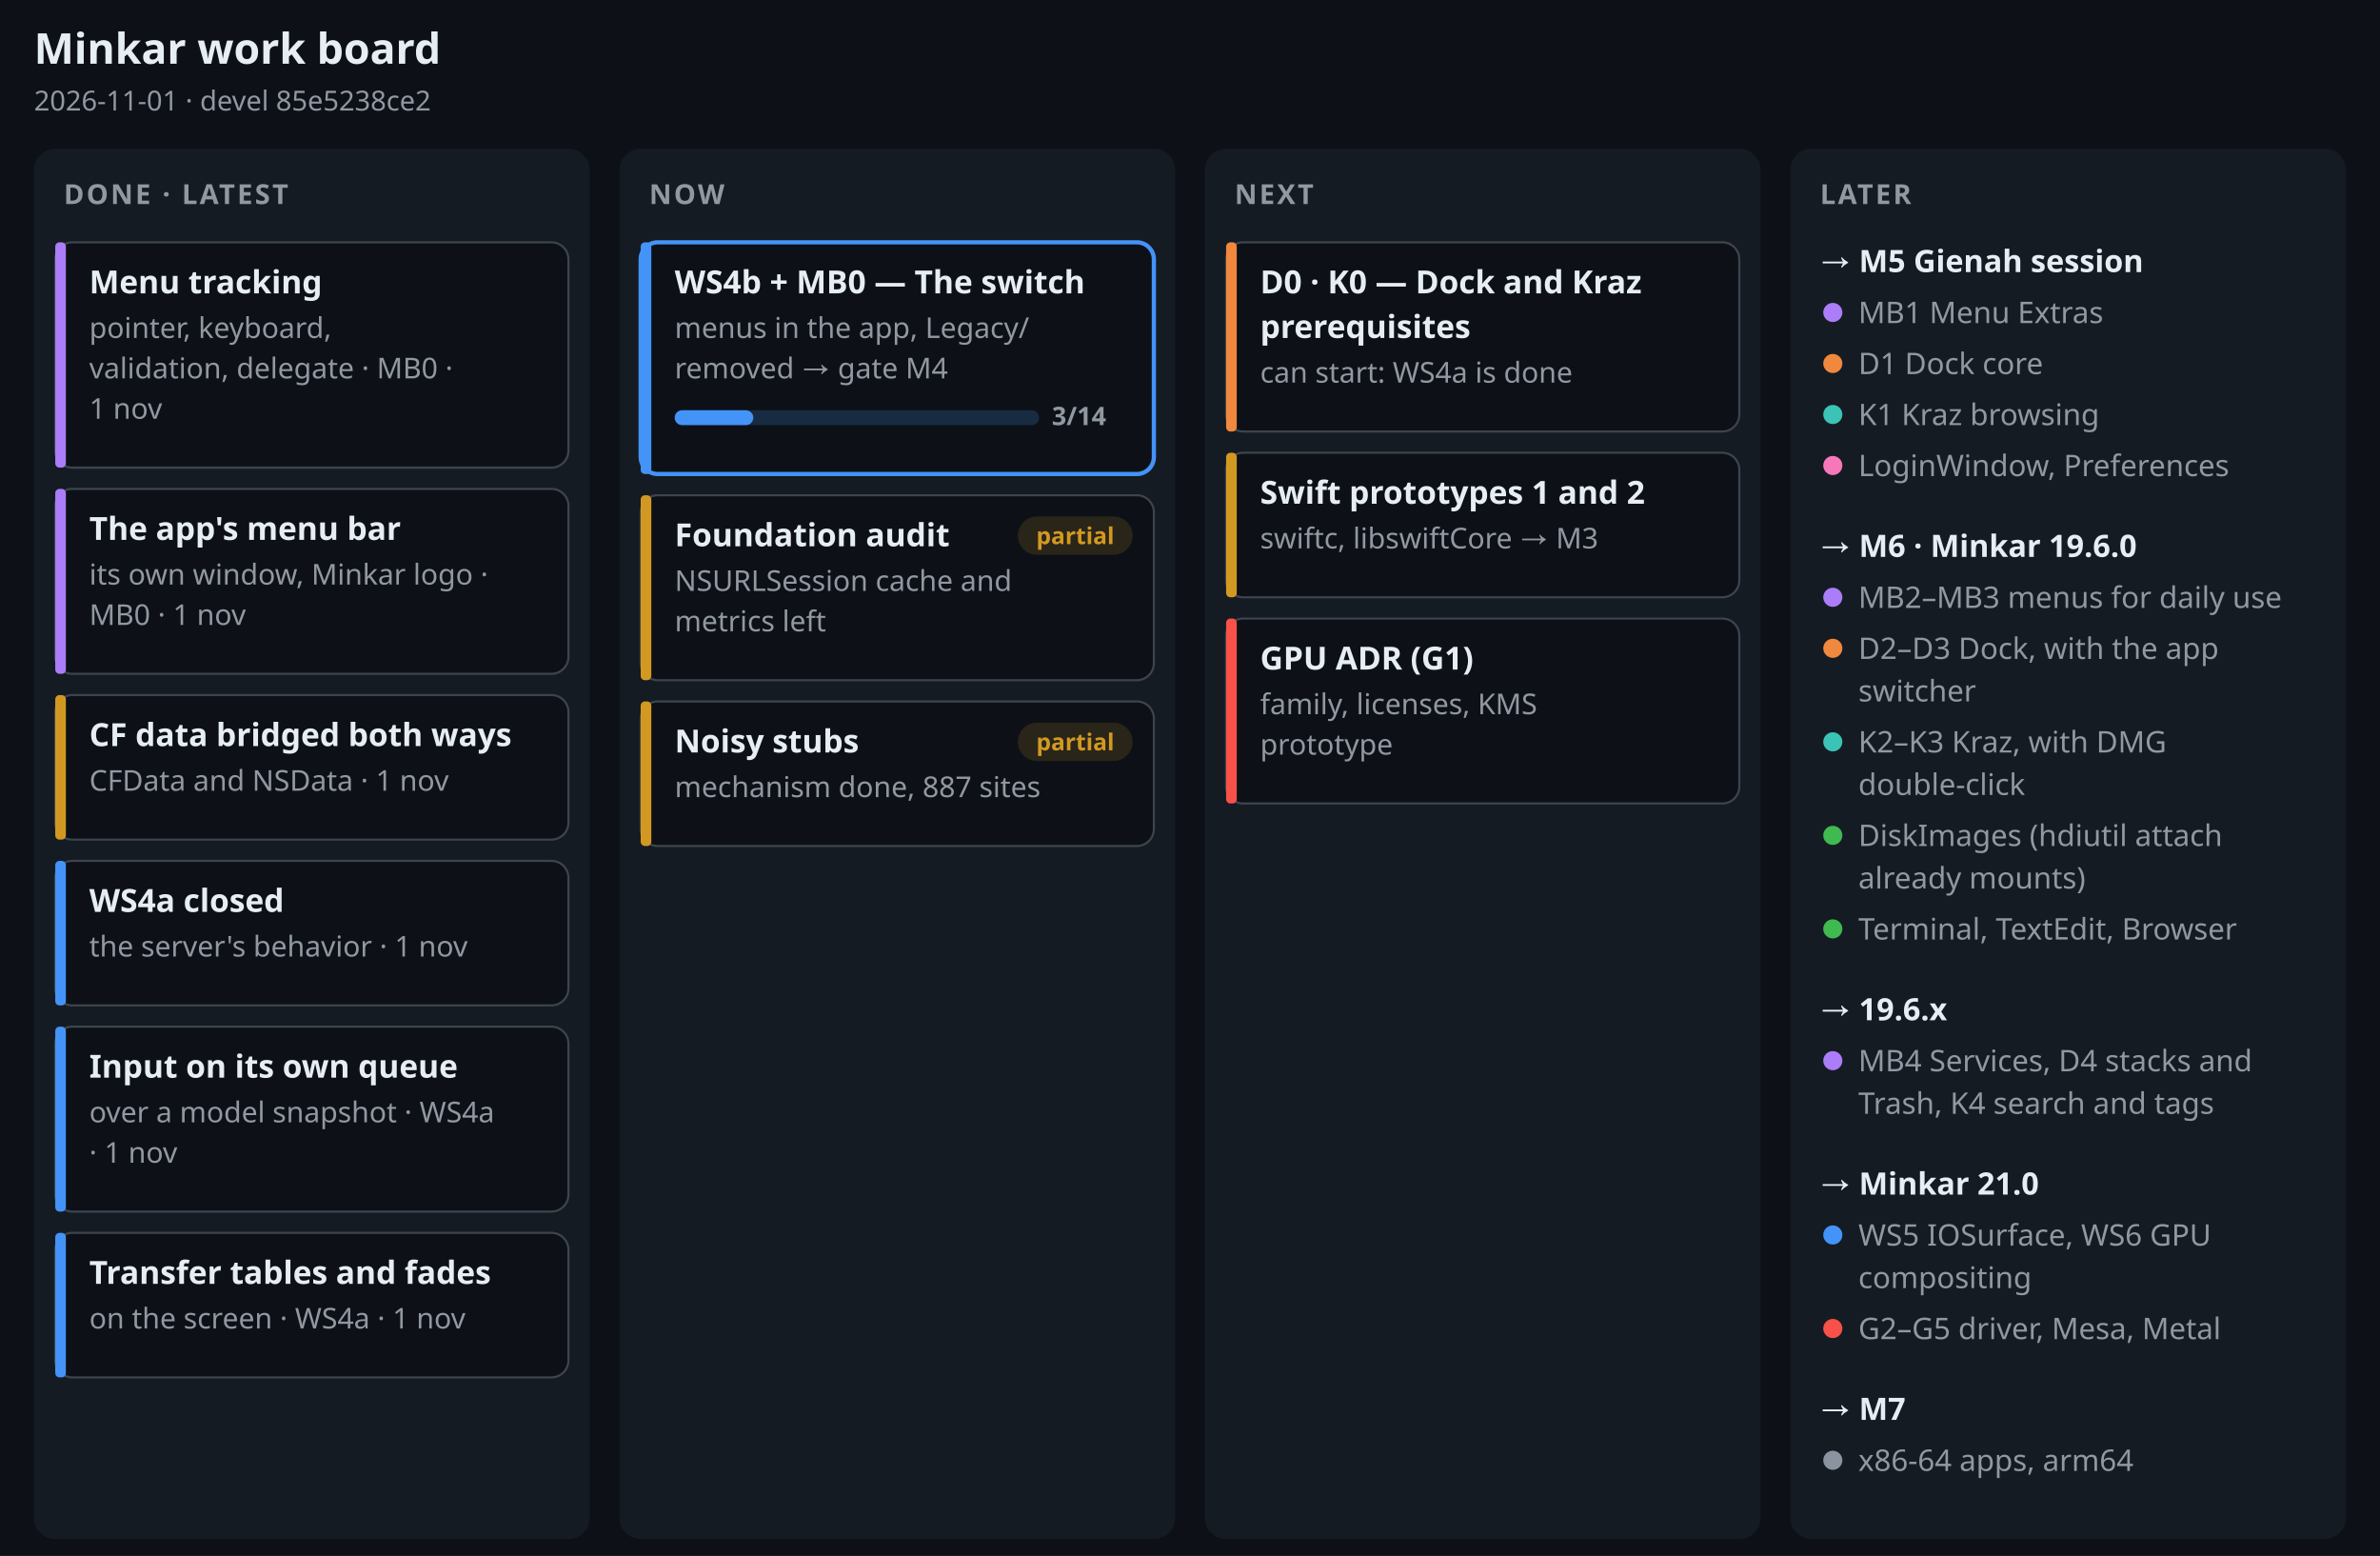
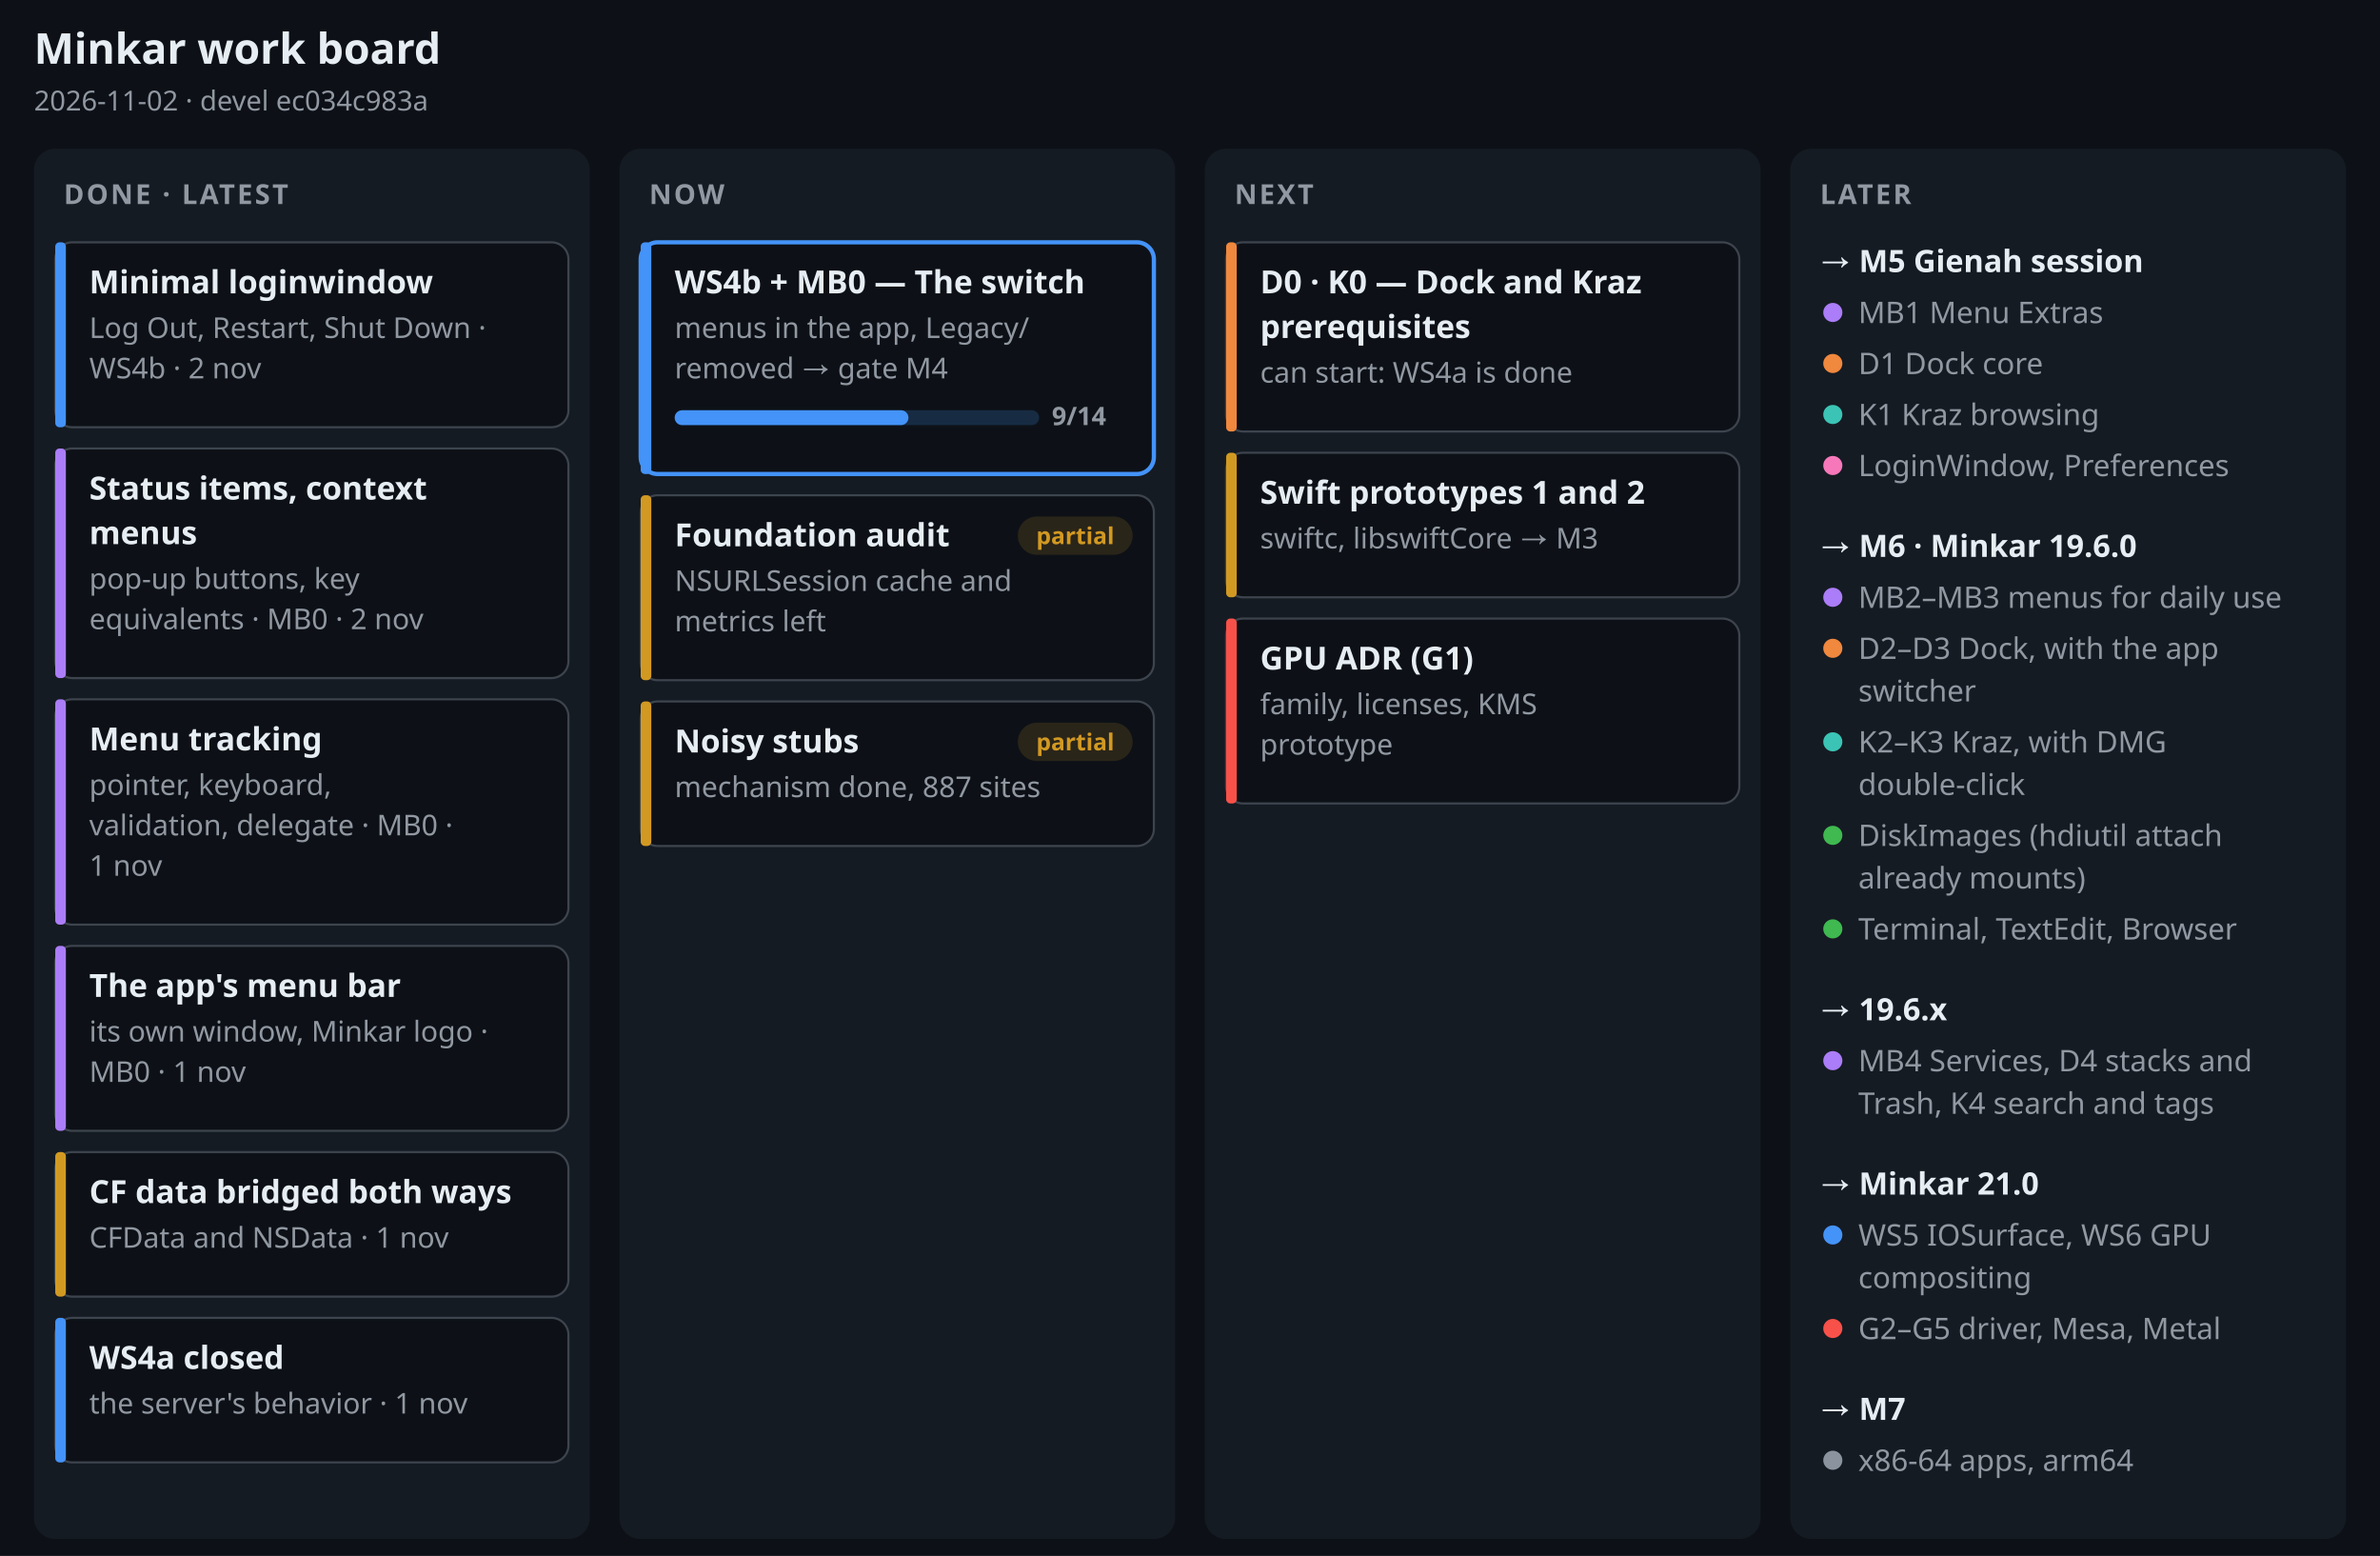
- <svg xmlns="http://www.w3.org/2000/svg" width="1120" height="732" viewBox="0 0 1120 732" font-family="-apple-system, BlinkMacSystemFont, 'Segoe UI', 'Noto Sans', Helvetica, Arial, sans-serif" role="img" aria-label="Minkar work board, 2026-11-01">
+ <svg xmlns="http://www.w3.org/2000/svg" width="1120" height="732" viewBox="0 0 1120 732" font-family="-apple-system, BlinkMacSystemFont, 'Segoe UI', 'Noto Sans', Helvetica, Arial, sans-serif" role="img" aria-label="Minkar work board, 2026-11-02">
  <rect width="1120" height="732" fill="#0d1117" />
  <text x="16" y="30" font-size="20" font-weight="700" fill="#e6edf3" text-anchor="start">Minkar work board</text>
-   <text x="16" y="52" font-size="13" font-weight="400" fill="#9198a1" text-anchor="start">2026-11-01 · devel 85e5238ce2</text>
+   <text x="16" y="52" font-size="13" font-weight="400" fill="#9198a1" text-anchor="start">2026-11-02 · devel ec034c983a</text>
  <rect x="16" y="70" width="261.5" height="654" rx="10" fill="#151b23" />
  <text x="30" y="96" font-size="13" font-weight="700" fill="#9198a1" text-anchor="start" letter-spacing=".08em">DONE · LATEST</text>
-   <rect x="26" y="114" width="241.5" height="106" rx="8" fill="#0d1117" stroke="#3d444d" stroke-width="1" />
-   <rect x="26" y="114" width="5" height="106" rx="2" fill="#ab7df8" />
-   <text x="42" y="138" font-size="15" font-weight="650" fill="#e6edf3" text-anchor="start">Menu tracking</text>
-   <text x="42" y="159" font-size="13.5" font-weight="400" fill="#9198a1" text-anchor="start">pointer, keyboard,</text>
-   <text x="42" y="178" font-size="13.5" font-weight="400" fill="#9198a1" text-anchor="start">validation, delegate · MB0 ·</text>
-   <text x="42" y="197" font-size="13.5" font-weight="400" fill="#9198a1" text-anchor="start">1 nov</text>
-   <rect x="26" y="230" width="241.5" height="87" rx="8" fill="#0d1117" stroke="#3d444d" stroke-width="1" />
-   <rect x="26" y="230" width="5" height="87" rx="2" fill="#ab7df8" />
-   <text x="42" y="254" font-size="15" font-weight="650" fill="#e6edf3" text-anchor="start">The app's menu bar</text>
-   <text x="42" y="275" font-size="13.5" font-weight="400" fill="#9198a1" text-anchor="start">its own window, Minkar logo ·</text>
-   <text x="42" y="294" font-size="13.5" font-weight="400" fill="#9198a1" text-anchor="start">MB0 · 1 nov</text>
-   <rect x="26" y="327" width="241.5" height="68" rx="8" fill="#0d1117" stroke="#3d444d" stroke-width="1" />
-   <rect x="26" y="327" width="5" height="68" rx="2" fill="#d29922" />
-   <text x="42" y="351" font-size="15" font-weight="650" fill="#e6edf3" text-anchor="start">CF data bridged both ways</text>
-   <text x="42" y="372" font-size="13.5" font-weight="400" fill="#9198a1" text-anchor="start">CFData and NSData · 1 nov</text>
-   <rect x="26" y="405" width="241.5" height="68" rx="8" fill="#0d1117" stroke="#3d444d" stroke-width="1" />
-   <rect x="26" y="405" width="5" height="68" rx="2" fill="#4493f8" />
-   <text x="42" y="429" font-size="15" font-weight="650" fill="#e6edf3" text-anchor="start">WS4a closed</text>
-   <text x="42" y="450" font-size="13.5" font-weight="400" fill="#9198a1" text-anchor="start">the server's behavior · 1 nov</text>
-   <rect x="26" y="483" width="241.5" height="87" rx="8" fill="#0d1117" stroke="#3d444d" stroke-width="1" />
-   <rect x="26" y="483" width="5" height="87" rx="2" fill="#4493f8" />
-   <text x="42" y="507" font-size="15" font-weight="650" fill="#e6edf3" text-anchor="start">Input on its own queue</text>
-   <text x="42" y="528" font-size="13.5" font-weight="400" fill="#9198a1" text-anchor="start">over a model snapshot · WS4a</text>
-   <text x="42" y="547" font-size="13.5" font-weight="400" fill="#9198a1" text-anchor="start">· 1 nov</text>
-   <rect x="26" y="580" width="241.5" height="68" rx="8" fill="#0d1117" stroke="#3d444d" stroke-width="1" />
-   <rect x="26" y="580" width="5" height="68" rx="2" fill="#4493f8" />
-   <text x="42" y="604" font-size="15" font-weight="650" fill="#e6edf3" text-anchor="start">Transfer tables and fades</text>
-   <text x="42" y="625" font-size="13.5" font-weight="400" fill="#9198a1" text-anchor="start">on the screen · WS4a · 1 nov</text>
+   <rect x="26" y="114" width="241.5" height="87" rx="8" fill="#0d1117" stroke="#3d444d" stroke-width="1" />
+   <rect x="26" y="114" width="5" height="87" rx="2" fill="#4493f8" />
+   <text x="42" y="138" font-size="15" font-weight="650" fill="#e6edf3" text-anchor="start">Minimal loginwindow</text>
+   <text x="42" y="159" font-size="13.5" font-weight="400" fill="#9198a1" text-anchor="start">Log Out, Restart, Shut Down ·</text>
+   <text x="42" y="178" font-size="13.5" font-weight="400" fill="#9198a1" text-anchor="start">WS4b · 2 nov</text>
+   <rect x="26" y="211" width="241.5" height="108" rx="8" fill="#0d1117" stroke="#3d444d" stroke-width="1" />
+   <rect x="26" y="211" width="5" height="108" rx="2" fill="#ab7df8" />
+   <text x="42" y="235" font-size="15" font-weight="650" fill="#e6edf3" text-anchor="start">Status items, context</text>
+   <text x="42" y="256" font-size="15" font-weight="650" fill="#e6edf3" text-anchor="start">menus</text>
+   <text x="42" y="277" font-size="13.5" font-weight="400" fill="#9198a1" text-anchor="start">pop-up buttons, key</text>
+   <text x="42" y="296" font-size="13.5" font-weight="400" fill="#9198a1" text-anchor="start">equivalents · MB0 · 2 nov</text>
+   <rect x="26" y="329" width="241.5" height="106" rx="8" fill="#0d1117" stroke="#3d444d" stroke-width="1" />
+   <rect x="26" y="329" width="5" height="106" rx="2" fill="#ab7df8" />
+   <text x="42" y="353" font-size="15" font-weight="650" fill="#e6edf3" text-anchor="start">Menu tracking</text>
+   <text x="42" y="374" font-size="13.5" font-weight="400" fill="#9198a1" text-anchor="start">pointer, keyboard,</text>
+   <text x="42" y="393" font-size="13.5" font-weight="400" fill="#9198a1" text-anchor="start">validation, delegate · MB0 ·</text>
+   <text x="42" y="412" font-size="13.5" font-weight="400" fill="#9198a1" text-anchor="start">1 nov</text>
+   <rect x="26" y="445" width="241.5" height="87" rx="8" fill="#0d1117" stroke="#3d444d" stroke-width="1" />
+   <rect x="26" y="445" width="5" height="87" rx="2" fill="#ab7df8" />
+   <text x="42" y="469" font-size="15" font-weight="650" fill="#e6edf3" text-anchor="start">The app's menu bar</text>
+   <text x="42" y="490" font-size="13.5" font-weight="400" fill="#9198a1" text-anchor="start">its own window, Minkar logo ·</text>
+   <text x="42" y="509" font-size="13.5" font-weight="400" fill="#9198a1" text-anchor="start">MB0 · 1 nov</text>
+   <rect x="26" y="542" width="241.5" height="68" rx="8" fill="#0d1117" stroke="#3d444d" stroke-width="1" />
+   <rect x="26" y="542" width="5" height="68" rx="2" fill="#d29922" />
+   <text x="42" y="566" font-size="15" font-weight="650" fill="#e6edf3" text-anchor="start">CF data bridged both ways</text>
+   <text x="42" y="587" font-size="13.5" font-weight="400" fill="#9198a1" text-anchor="start">CFData and NSData · 1 nov</text>
+   <rect x="26" y="620" width="241.5" height="68" rx="8" fill="#0d1117" stroke="#3d444d" stroke-width="1" />
+   <rect x="26" y="620" width="5" height="68" rx="2" fill="#4493f8" />
+   <text x="42" y="644" font-size="15" font-weight="650" fill="#e6edf3" text-anchor="start">WS4a closed</text>
+   <text x="42" y="665" font-size="13.5" font-weight="400" fill="#9198a1" text-anchor="start">the server's behavior · 1 nov</text>
  <rect x="291.5" y="70" width="261.5" height="654" rx="10" fill="#151b23" />
  <text x="305.5" y="96" font-size="13" font-weight="700" fill="#9198a1" text-anchor="start" letter-spacing=".08em">NOW</text>
  <rect x="301.5" y="114" width="241.5" height="109" rx="8" fill="#0d1117" stroke="#4493f8" stroke-width="2" />
  <rect x="301.5" y="114" width="5" height="109" rx="2" fill="#4493f8" />
  <text x="317.5" y="138" font-size="15" font-weight="650" fill="#e6edf3" text-anchor="start">WS4b + MB0 — The switch</text>
  <text x="317.5" y="159" font-size="13.5" font-weight="400" fill="#9198a1" text-anchor="start">menus in the app, Legacy/</text>
  <text x="317.5" y="178" font-size="13.5" font-weight="400" fill="#9198a1" text-anchor="start">removed → gate M4</text>
  <rect x="317.5" y="193" width="171.5" height="7" rx="3.5" fill="#4493f8" fill-opacity=".2" />
-   <rect x="317.5" y="193" width="37" height="7" rx="3.5" fill="#4493f8" />
-   <text x="495" y="200" font-size="12" font-weight="600" fill="#9198a1" text-anchor="start">3/14</text>
+   <rect x="317.5" y="193" width="110" height="7" rx="3.5" fill="#4493f8" />
+   <text x="495" y="200" font-size="12" font-weight="600" fill="#9198a1" text-anchor="start">9/14</text>
  <rect x="301.5" y="233" width="241.5" height="87" rx="8" fill="#0d1117" stroke="#3d444d" stroke-width="1" />
  <rect x="301.5" y="233" width="5" height="87" rx="2" fill="#d29922" />
  <text x="317.5" y="257" font-size="15" font-weight="650" fill="#e6edf3" text-anchor="start">Foundation audit</text>
  <text x="317.5" y="278" font-size="13.5" font-weight="400" fill="#9198a1" text-anchor="start">NSURLSession cache and</text>
  <text x="317.5" y="297" font-size="13.5" font-weight="400" fill="#9198a1" text-anchor="start">metrics left</text>
  <rect x="479" y="243" width="54" height="18" rx="9" fill="#d29922" fill-opacity=".15" />
  <text x="506" y="256" font-size="11" font-weight="600" fill="#d29922" text-anchor="middle">partial</text>
  <rect x="301.5" y="330" width="241.5" height="68" rx="8" fill="#0d1117" stroke="#3d444d" stroke-width="1" />
  <rect x="301.5" y="330" width="5" height="68" rx="2" fill="#d29922" />
  <text x="317.5" y="354" font-size="15" font-weight="650" fill="#e6edf3" text-anchor="start">Noisy stubs</text>
  <text x="317.5" y="375" font-size="13.5" font-weight="400" fill="#9198a1" text-anchor="start">mechanism done, 887 sites</text>
  <rect x="479" y="340" width="54" height="18" rx="9" fill="#d29922" fill-opacity=".15" />
  <text x="506" y="353" font-size="11" font-weight="600" fill="#d29922" text-anchor="middle">partial</text>
  <rect x="567" y="70" width="261.5" height="654" rx="10" fill="#151b23" />
  <text x="581" y="96" font-size="13" font-weight="700" fill="#9198a1" text-anchor="start" letter-spacing=".08em">NEXT</text>
  <rect x="577" y="114" width="241.5" height="89" rx="8" fill="#0d1117" stroke="#3d444d" stroke-width="1" />
  <rect x="577" y="114" width="5" height="89" rx="2" fill="#f0883e" />
  <text x="593" y="138" font-size="15" font-weight="650" fill="#e6edf3" text-anchor="start">D0 · K0 — Dock and Kraz</text>
  <text x="593" y="159" font-size="15" font-weight="650" fill="#e6edf3" text-anchor="start">prerequisites</text>
  <text x="593" y="180" font-size="13.5" font-weight="400" fill="#9198a1" text-anchor="start">can start: WS4a is done</text>
  <rect x="577" y="213" width="241.5" height="68" rx="8" fill="#0d1117" stroke="#3d444d" stroke-width="1" />
  <rect x="577" y="213" width="5" height="68" rx="2" fill="#d29922" />
  <text x="593" y="237" font-size="15" font-weight="650" fill="#e6edf3" text-anchor="start">Swift prototypes 1 and 2</text>
  <text x="593" y="258" font-size="13.5" font-weight="400" fill="#9198a1" text-anchor="start">swiftc, libswiftCore → M3</text>
  <rect x="577" y="291" width="241.5" height="87" rx="8" fill="#0d1117" stroke="#3d444d" stroke-width="1" />
  <rect x="577" y="291" width="5" height="87" rx="2" fill="#f85149" />
  <text x="593" y="315" font-size="15" font-weight="650" fill="#e6edf3" text-anchor="start">GPU ADR (G1)</text>
  <text x="593" y="336" font-size="13.5" font-weight="400" fill="#9198a1" text-anchor="start">family, licenses, KMS</text>
  <text x="593" y="355" font-size="13.5" font-weight="400" fill="#9198a1" text-anchor="start">prototype</text>
  <rect x="842.5" y="70" width="261.5" height="654" rx="10" fill="#151b23" />
  <text x="856.5" y="96" font-size="13" font-weight="700" fill="#9198a1" text-anchor="start" letter-spacing=".08em">LATER</text>
  <text x="856.5" y="128" font-size="14.5" font-weight="700" fill="#e6edf3" text-anchor="start">→ M5 Gienah session</text>
  <circle cx="862.5" cy="147" r="4.5" fill="#ab7df8" />
  <text x="874.5" y="152" font-size="14" font-weight="400" fill="#9198a1" text-anchor="start">MB1 Menu Extras</text>
  <circle cx="862.5" cy="171" r="4.5" fill="#f0883e" />
  <text x="874.5" y="176" font-size="14" font-weight="400" fill="#9198a1" text-anchor="start">D1 Dock core</text>
  <circle cx="862.5" cy="195" r="4.5" fill="#3bc4b5" />
  <text x="874.5" y="200" font-size="14" font-weight="400" fill="#9198a1" text-anchor="start">K1 Kraz browsing</text>
  <circle cx="862.5" cy="219" r="4.5" fill="#f778ba" />
  <text x="874.5" y="224" font-size="14" font-weight="400" fill="#9198a1" text-anchor="start">LoginWindow, Preferences</text>
  <text x="856.5" y="262" font-size="14.5" font-weight="700" fill="#e6edf3" text-anchor="start">→ M6 · Minkar 19.6.0</text>
  <circle cx="862.5" cy="281" r="4.5" fill="#ab7df8" />
  <text x="874.5" y="286" font-size="14" font-weight="400" fill="#9198a1" text-anchor="start">MB2–MB3 menus for daily use</text>
  <circle cx="862.5" cy="305" r="4.5" fill="#f0883e" />
  <text x="874.5" y="310" font-size="14" font-weight="400" fill="#9198a1" text-anchor="start">D2–D3 Dock, with the app</text>
  <text x="874.5" y="330" font-size="14" font-weight="400" fill="#9198a1" text-anchor="start">switcher</text>
  <circle cx="862.5" cy="349" r="4.5" fill="#3bc4b5" />
  <text x="874.5" y="354" font-size="14" font-weight="400" fill="#9198a1" text-anchor="start">K2–K3 Kraz, with DMG</text>
  <text x="874.5" y="374" font-size="14" font-weight="400" fill="#9198a1" text-anchor="start">double-click</text>
  <circle cx="862.5" cy="393" r="4.5" fill="#3fb950" />
  <text x="874.5" y="398" font-size="14" font-weight="400" fill="#9198a1" text-anchor="start">DiskImages (hdiutil attach</text>
  <text x="874.5" y="418" font-size="14" font-weight="400" fill="#9198a1" text-anchor="start">already mounts)</text>
  <circle cx="862.5" cy="437" r="4.5" fill="#3fb950" />
  <text x="874.5" y="442" font-size="14" font-weight="400" fill="#9198a1" text-anchor="start">Terminal, TextEdit, Browser</text>
  <text x="856.5" y="480" font-size="14.5" font-weight="700" fill="#e6edf3" text-anchor="start">→ 19.6.x</text>
  <circle cx="862.5" cy="499" r="4.5" fill="#ab7df8" />
  <text x="874.5" y="504" font-size="14" font-weight="400" fill="#9198a1" text-anchor="start">MB4 Services, D4 stacks and</text>
  <text x="874.5" y="524" font-size="14" font-weight="400" fill="#9198a1" text-anchor="start">Trash, K4 search and tags</text>
  <text x="856.5" y="562" font-size="14.5" font-weight="700" fill="#e6edf3" text-anchor="start">→ Minkar 21.0</text>
  <circle cx="862.5" cy="581" r="4.5" fill="#4493f8" />
  <text x="874.5" y="586" font-size="14" font-weight="400" fill="#9198a1" text-anchor="start">WS5 IOSurface, WS6 GPU</text>
  <text x="874.5" y="606" font-size="14" font-weight="400" fill="#9198a1" text-anchor="start">compositing</text>
  <circle cx="862.5" cy="625" r="4.5" fill="#f85149" />
  <text x="874.5" y="630" font-size="14" font-weight="400" fill="#9198a1" text-anchor="start">G2–G5 driver, Mesa, Metal</text>
  <text x="856.5" y="668" font-size="14.5" font-weight="700" fill="#e6edf3" text-anchor="start">→ M7</text>
  <circle cx="862.5" cy="687" r="4.5" fill="#8b949e" />
  <text x="874.5" y="692" font-size="14" font-weight="400" fill="#9198a1" text-anchor="start">x86-64 apps, arm64</text>
</svg>
